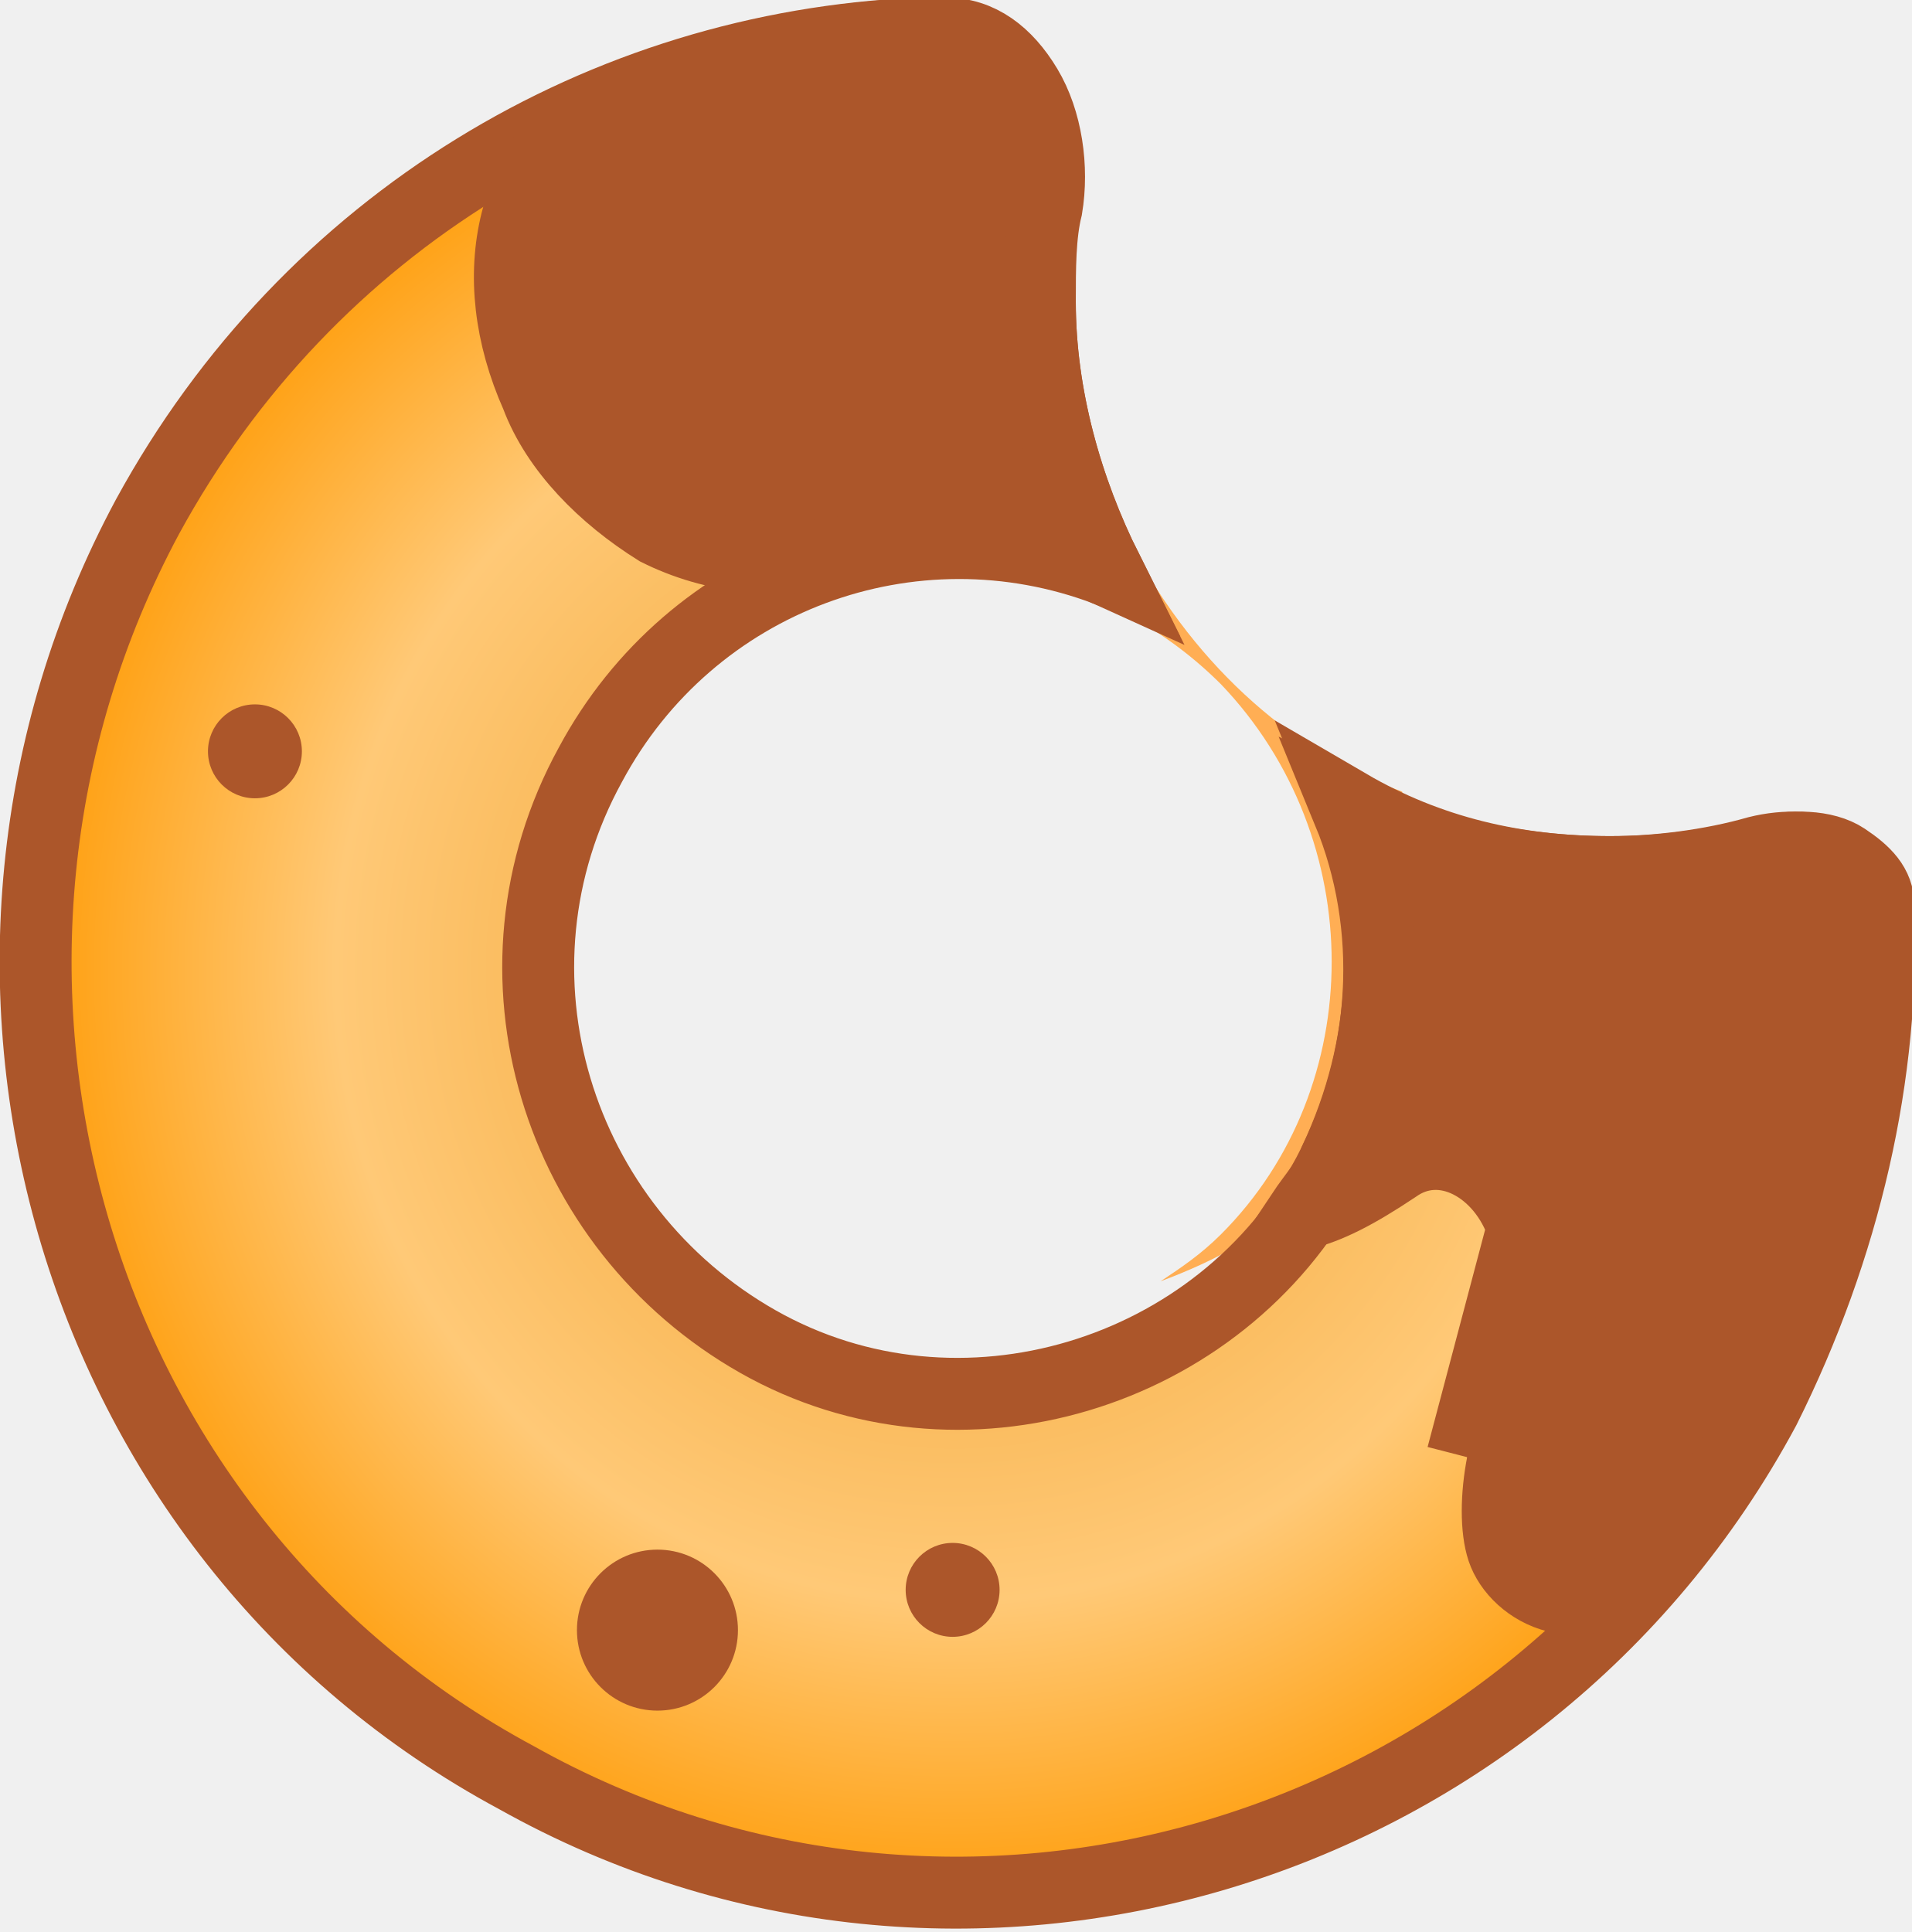
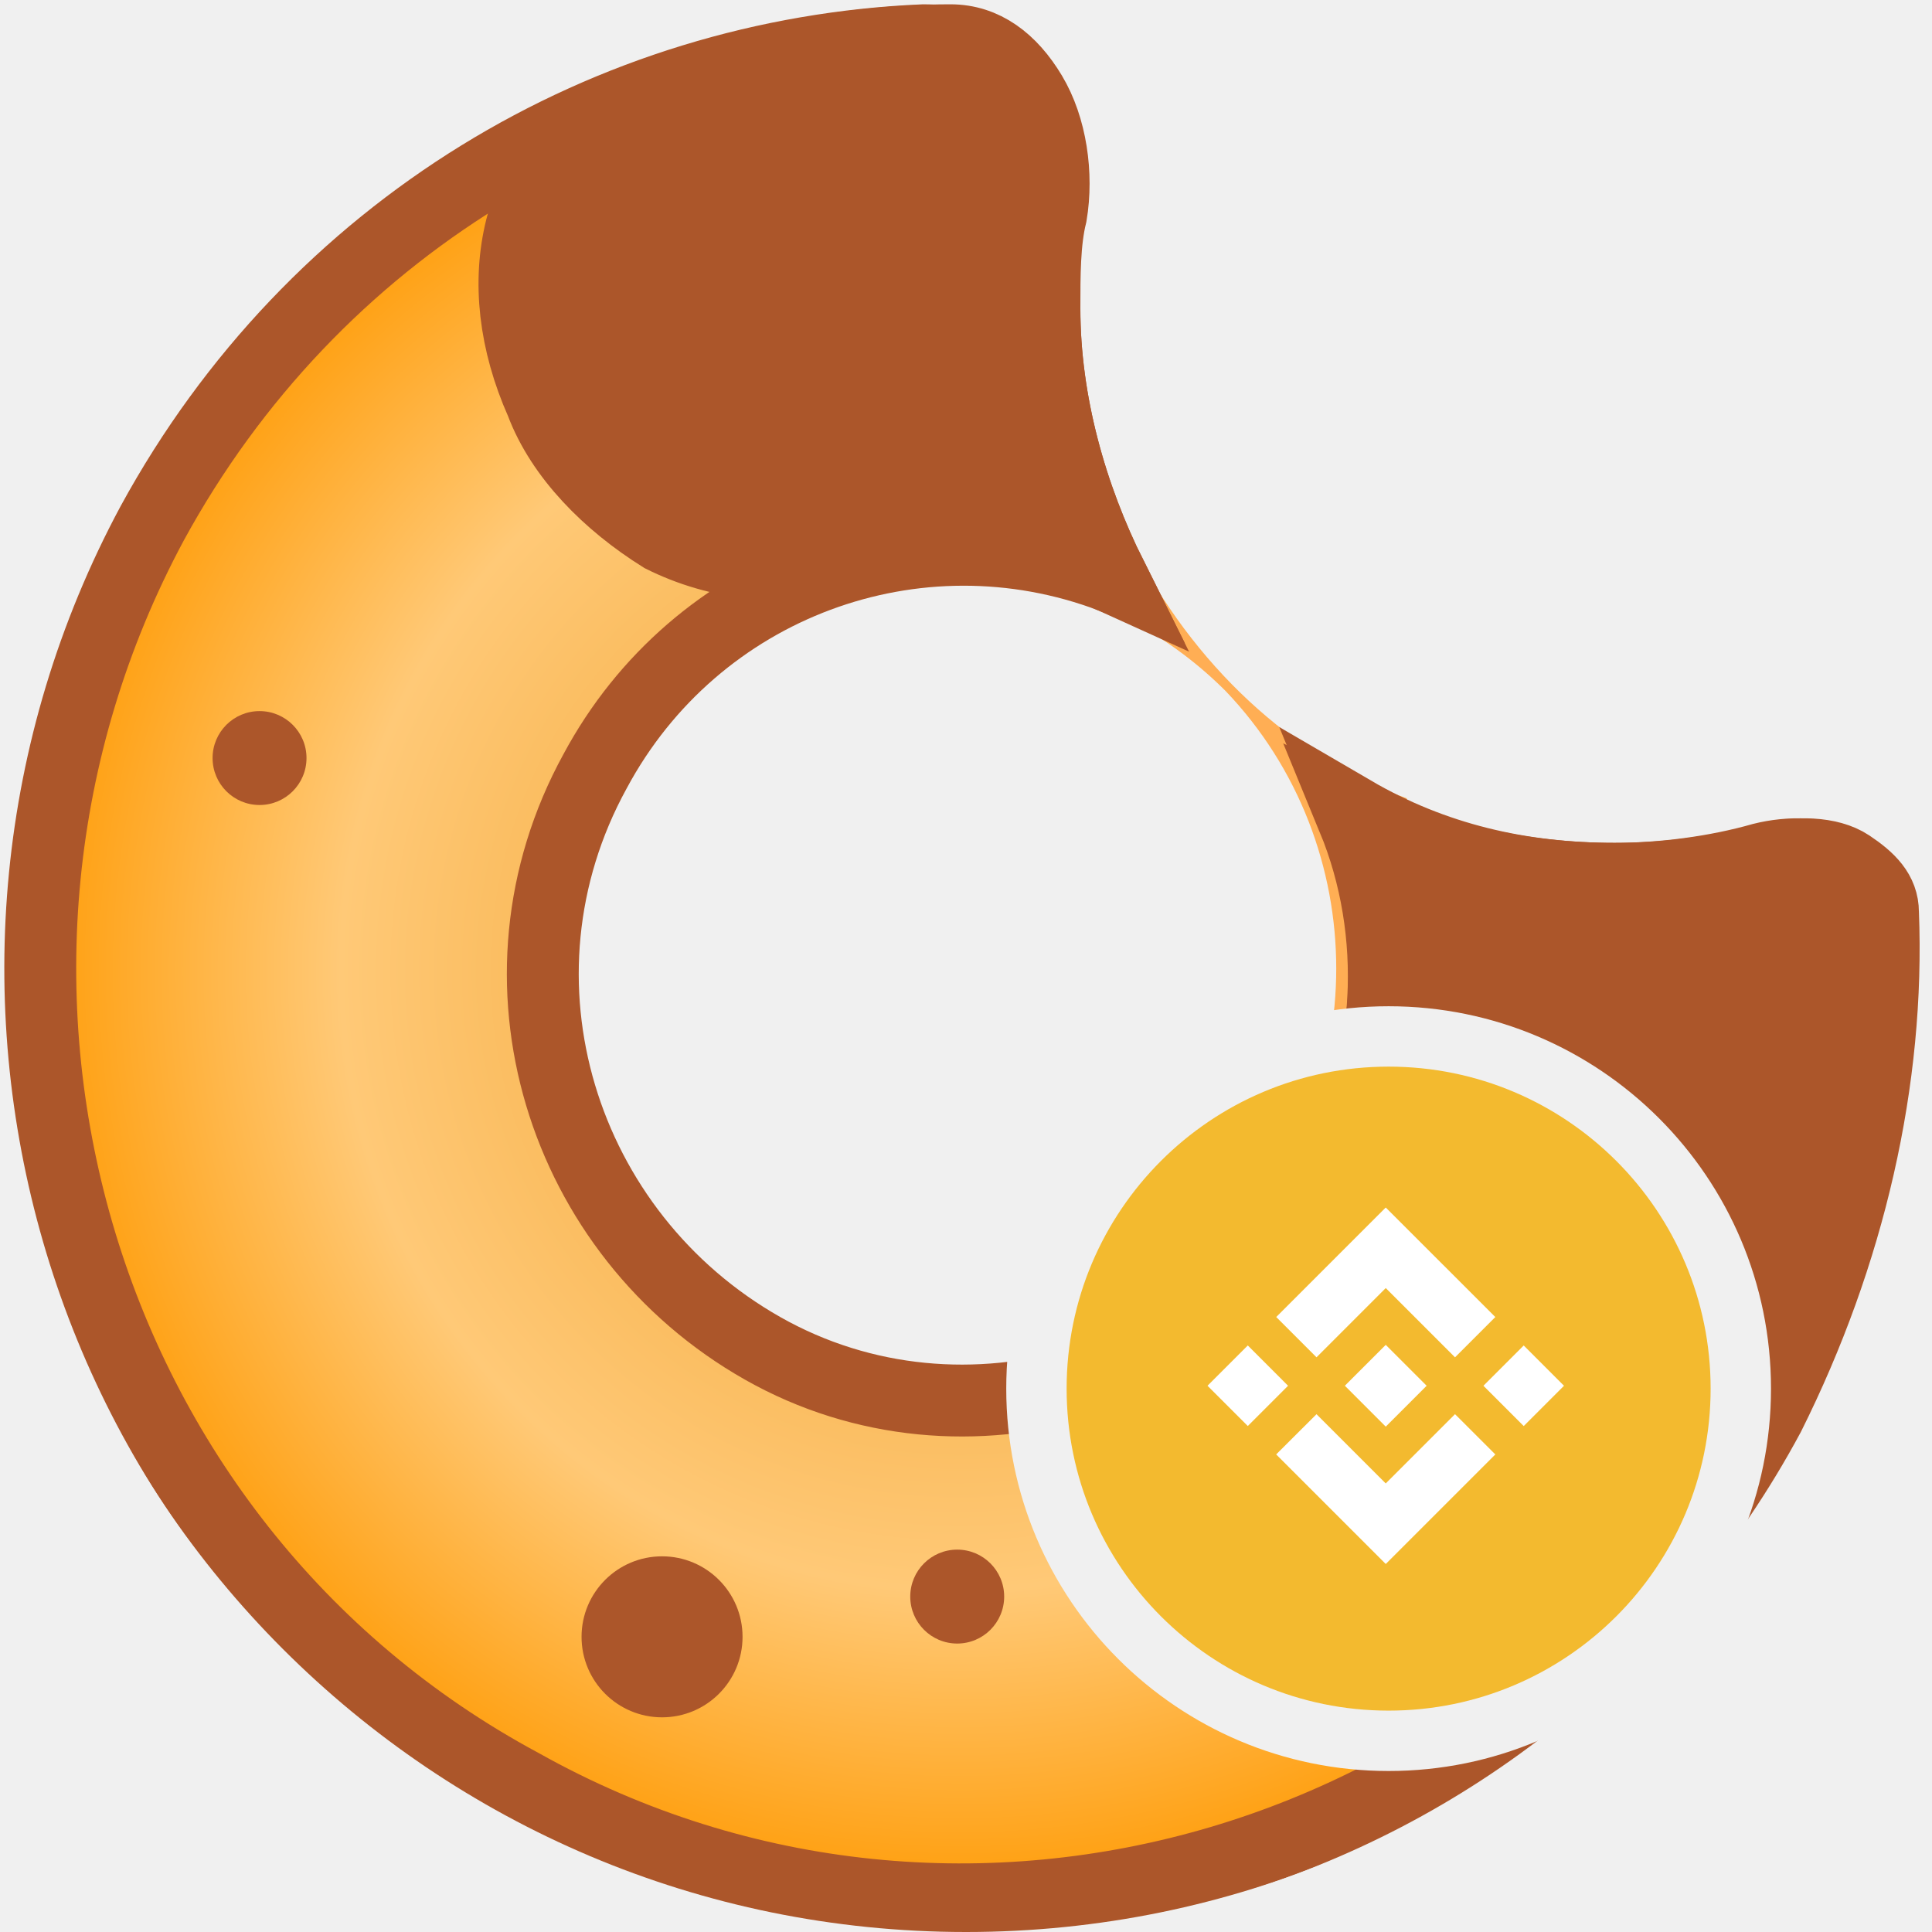
- <svg xmlns="http://www.w3.org/2000/svg" version="1.1" id="Layer_1" x="0px" y="0px" viewBox="0 0 28.5 28.8" style="enable-background:new 0 0 28.5 28.8;" xml:space="preserve">
-   <style type="text/css">
- 	.st0{fill:#FFFFFF;}
- 	.st1{fill-rule:evenodd;clip-rule:evenodd;fill:#FFAE54;}
- 	.st2{fill:url(#SVGID_1_);stroke:#AC562A;stroke-width:1.072;}
- 	.st3{fill:#AC562A;stroke:#AC562A;stroke-width:1.072;}
- 	.st4{fill:#AC562A;}
- </style>
-   <path class="st0" d="M21.6,13.9c0.2-0.1,0.5,0.1,0.5,0.3l0.4,1.5c0.1,0.2-0.1,0.5-0.3,0.5c-0.2,0.1-0.5-0.1-0.5-0.3l-0.4-1.5  C21.2,14.2,21.3,13.9,21.6,13.9z M10.1,2.7C10,2.5,10,2.2,10.2,2.1l1.3-0.9c0.2-0.1,0.5-0.1,0.6,0.1C12.2,1.6,12.2,1.8,12,2  l-1.3,0.9C10.5,2.9,10.2,2.9,10.1,2.7z" />
-   <path class="st1" d="M16.8,8c-1.5-0.3-3.1-0.1-4.5,0.8c2-0.7,4.3-0.2,5.9,1.4c2.2,2.3,2.2,6,0,8.2c-0.3,0.3-0.6,0.5-0.9,0.7  c0.8-0.3,1.6-0.7,2.2-1.4c1.6-1.6,2-3.9,1.4-5.9C19.2,11.2,17.7,9.8,16.8,8z" />
-   <radialGradient id="SVGID_1_" cx="-160.022" cy="828.812" r="1" gradientTransform="matrix(8.805701e-16 14.3808 14.2359 -8.716975e-16 -11784.651 2315.62)" gradientUnits="userSpaceOnUse">
-     <stop offset="0.334" style="stop-color:#F7B450" />
-     <stop offset="0.648" style="stop-color:#FFC977" />
-     <stop offset="1" style="stop-color:#FF9900" />
-   </radialGradient>
-   <path class="st2" d="M26.3,21L26.3,21c-3.6,6.7-12,9.2-18.6,5.5C1,22.9-1.4,14.4,2.2,7.7c2.4-4.4,6.8-7,11.5-7.2  c0.6,0,1.1,0.3,1.4,0.9c0.3,0.6,0.5,1.4,0.4,2.2c0,0.3,0,0.6,0,0.9c0,1.4,0.4,2.8,1,4c-2.9-1.1-6.2,0.1-7.7,2.9  c-1.7,3.1-0.5,6.9,2.5,8.6c3,1.7,6.9,0.5,8.5-2.5l0,0c0.9-1.7,1-3.7,0.3-5.4c1.2,0.6,2.5,0.9,3.9,0.9c0.8,0,1.5-0.1,2.3-0.3  c0.4-0.1,0.9-0.1,1.2,0.1c0.3,0.2,0.5,0.4,0.5,0.7C28.1,16,27.5,18.6,26.3,21z" />
-   <path class="st3" d="M22.7,18.3l0.5-0.2c0,0,0,0,0,0c0.4,1-0.1,1.9-0.4,2.6c0,0,0,0,0,0.1c-0.2,0.4-0.4,0.7-0.4,1  c-0.1,0.5-0.1,1,0,1.3c0.1,0.3,0.4,0.6,0.8,0.7c0.3,0.1,0.8,0,1.4-0.4c2.4-2.8,3.5-6.4,3.3-9.8c0-0.3-0.2-0.6-0.5-0.8  c-0.3-0.2-0.8-0.2-1.2-0.1c-0.7,0.2-1.5,0.3-2.2,0.3c-1.4,0-2.7-0.3-3.9-1c0.7,1.7,0.6,3.6-0.2,5.3c-0.1,0.3-0.3,0.5-0.5,0.8  c0.4-0.1,0.8-0.3,1.4-0.7C21.5,16.9,22.4,17.4,22.7,18.3z M22.7,18.3c0.3,0.8-0.1,1.5-0.4,2.2c-0.2,0.4-0.4,0.8-0.5,1.2L22.7,18.3z   M13.1,8.1L13.1,8.1L13.1,8.1c-1.4,0.4-2.5,0.2-3.3-0.2C9,7.4,8.3,6.7,8,5.9C7.6,5,7.5,4.1,7.7,3.3c0.2-0.8,0.6-1.4,1.2-1.7  c1.7-0.7,3.5-1.1,5.2-1.1c0.5,0,0.9,0.3,1.2,0.8c0.3,0.5,0.4,1.2,0.3,1.8c-0.1,0.4-0.1,0.9-0.1,1.4c0,1.4,0.4,2.8,1,4  C15.4,8,14.2,7.9,13.1,8.1z" />
-   <circle class="st4" cx="3.8" cy="11.2" r="0.7" />
-   <circle class="st4" cx="14.2" cy="23.7" r="0.7" />
-   <circle class="st4" cx="9.8" cy="24.3" r="1.2" />
+ <svg xmlns="http://www.w3.org/2000/svg" width="96" height="96" viewBox="0 0 96 96" fill="none">
+   <mask id="mask0" mask-type="alpha" maskUnits="userSpaceOnUse" x="0" y="0" width="96" height="96">
+     <path fill-rule="evenodd" clip-rule="evenodd" d="M96 48C96 21.49 74.51 0 48 0C21.49 0 0 21.49 0 48C0 74.51 21.49 96 48 96C74.51 96 96 74.51 96 48ZM69 88C79.493 88 88 79.493 88 69C88 58.507 79.493 50 69 50C58.507 50 50 58.507 50 69C50 79.493 58.507 88 69 88Z" fill="#C4C4C4" />
+   </mask>
+   <g mask="url(#mask0)">
+     <path d="M72.231 46.667C72.897 46.334 73.897 47 73.897 47.667L75.231 52.667C75.564 53.334 74.897 54.334 74.231 54.334C73.564 54.667 72.564 54 72.564 53.334L71.231 48.334C70.897 47.667 71.231 46.667 72.231 46.667ZM33.897 9.333C33.564 8.667 33.564 7.667 34.23 7.333L38.564 4.333C39.23 4 40.23 4 40.564 4.667C40.897 5.667 40.897 6.333 40.23 7L35.897 10C35.23 10 34.23 10 33.897 9.333Z" fill="white" />
+     <path fill-rule="evenodd" clip-rule="evenodd" d="M56.23 27C51.23 26 45.897 26.667 41.23 29.667C47.897 27.333 55.563 29 60.897 34.333C68.23 42 68.23 54.333 60.897 61.667C59.897 62.667 58.897 63.333 57.897 64C60.563 63 63.23 61.667 65.23 59.333C70.563 54 71.897 46.333 69.897 39.667C64.23 37.667 59.23 33 56.23 27Z" fill="#FFAE54" />
+     <path d="M87.897 70.333C75.897 92.667 47.897 101 25.897 88.667C3.564 76.667 -4.436 48.333 7.564 26C15.564 11.333 30.23 2.667 45.897 2C47.897 2 49.564 3 50.564 5C51.564 7 52.23 9.667 51.897 12.333C51.897 13.333 51.897 14.333 51.897 15.333C51.897 20 53.23 24.667 55.23 28.667C45.564 25 34.564 29 29.564 38.333C23.897 48.667 27.897 61.333 37.897 67C47.897 72.667 60.897 68.667 66.23 58.667C69.23 53 69.564 46.333 67.23 40.667C71.23 42.667 75.564 43.667 80.23 43.667C82.897 43.667 85.23 43.333 87.897 42.667C89.23 42.333 90.897 42.333 91.897 43C92.897 43.667 93.564 44.333 93.564 45.333C93.897 53.667 91.897 62.333 87.897 70.333Z" fill="url(#paint0_radial)" stroke="#AC562A" stroke-width="3.572" />
+     <path d="M75.897 61.333L77.564 60.667C78.897 64 77.23 67 76.23 69.333C76.23 69.333 76.23 69.333 76.23 69.667C75.564 71 74.897 72 74.897 73C74.564 74.667 74.564 76.333 74.897 77.333C75.23 78.333 76.23 79.333 77.564 79.667C78.564 80 80.23 79.667 82.23 78.333C90.23 69 93.897 57 93.23 45.667C93.23 44.667 92.564 43.667 91.564 43C90.564 42.333 88.897 42.333 87.564 42.667C85.23 43.333 82.564 43.667 80.23 43.667C75.564 43.667 71.23 42.667 67.23 40.333C69.564 46 69.23 52.333 66.564 58C66.23 59 65.564 59.667 64.897 60.667C66.23 60.333 67.564 59.667 69.564 58.333C71.897 56.667 74.897 58.333 75.897 61.333ZM75.897 61.333C76.897 64 75.564 66.333 74.564 68.667C73.897 70 73.23 71.333 72.897 72.667L75.897 61.333ZM43.897 27.333C39.23 28.667 35.563 28 32.897 26.667C30.23 25 27.897 22.667 26.897 20C25.564 17 25.23 14 25.897 11.333C26.564 8.667 27.897 6.667 29.897 5.667C35.563 3.333 41.563 2 47.23 2C48.897 2 50.23 3 51.23 4.667C52.23 6.333 52.563 8.667 52.23 10.667C51.897 12 51.897 13.667 51.897 15.333C51.897 20 53.23 24.667 55.23 28.667C51.563 27 47.563 26.667 43.897 27.333Z" fill="#AC562A" stroke="#AC562A" stroke-width="3.572" />
+     <path d="M12.897 40C14.185 40 15.23 38.956 15.23 37.667C15.23 36.378 14.185 35.334 12.897 35.334C11.608 35.334 10.563 36.378 10.563 37.667C10.563 38.956 11.608 40 12.897 40Z" fill="#AC562A" />
+     <path d="M47.563 81.667C48.852 81.667 49.897 80.622 49.897 79.333C49.897 78.045 48.852 77 47.563 77C46.275 77 45.23 78.045 45.23 79.333C45.23 80.622 46.275 81.667 47.563 81.667Z" fill="#AC562A" />
+     <path d="M32.897 85.333C35.106 85.333 36.897 83.543 36.897 81.333C36.897 79.124 35.106 77.333 32.897 77.333C30.688 77.333 28.897 79.124 28.897 81.333C28.897 83.543 30.688 85.333 32.897 85.333Z" fill="#AC562A" />
+   </g>
+   <circle cx="69" cy="69" r="16" fill="#F3BA2F" />
+   <g clip-path="url(#clip0)">
+     <path d="M65.417 67.444L68.857 64.003L72.299 67.445L74.301 65.443L68.857 60L63.415 65.442L65.417 67.444L65.417 67.444ZM60 68.857L62.002 66.855L64.003 68.857L62.002 70.858L60 68.857ZM65.417 70.271L68.857 73.711L72.299 70.269L74.302 72.27L74.301 72.271L68.857 77.714L63.415 72.272L63.413 72.269L65.417 70.27L65.417 70.271ZM73.711 68.858L75.713 66.856L77.714 68.858L75.713 70.86L73.711 68.858Z" fill="white" />
+     <path d="M70.887 68.856H70.888L68.857 66.825L67.356 68.325L67.183 68.498L66.828 68.854L66.825 68.856L66.828 68.859L68.857 70.889L70.888 68.858L70.889 68.857L70.887 68.856" fill="white" />
+   </g>
+   <defs>
+     <radialGradient id="paint0_radial" cx="0" cy="0" r="1" gradientUnits="userSpaceOnUse" gradientTransform="translate(47.6843 48.2661) rotate(90) scale(47.9264 47.4435)">
+       <stop offset="0.334" stop-color="#F7B450" />
+       <stop offset="0.648" stop-color="#FFC977" />
+       <stop offset="1" stop-color="#FF9900" />
+     </radialGradient>
+     <clipPath id="clip0">
+       <rect width="17.714" height="17.714" fill="white" transform="translate(60 60)" />
+     </clipPath>
+   </defs>
</svg>
